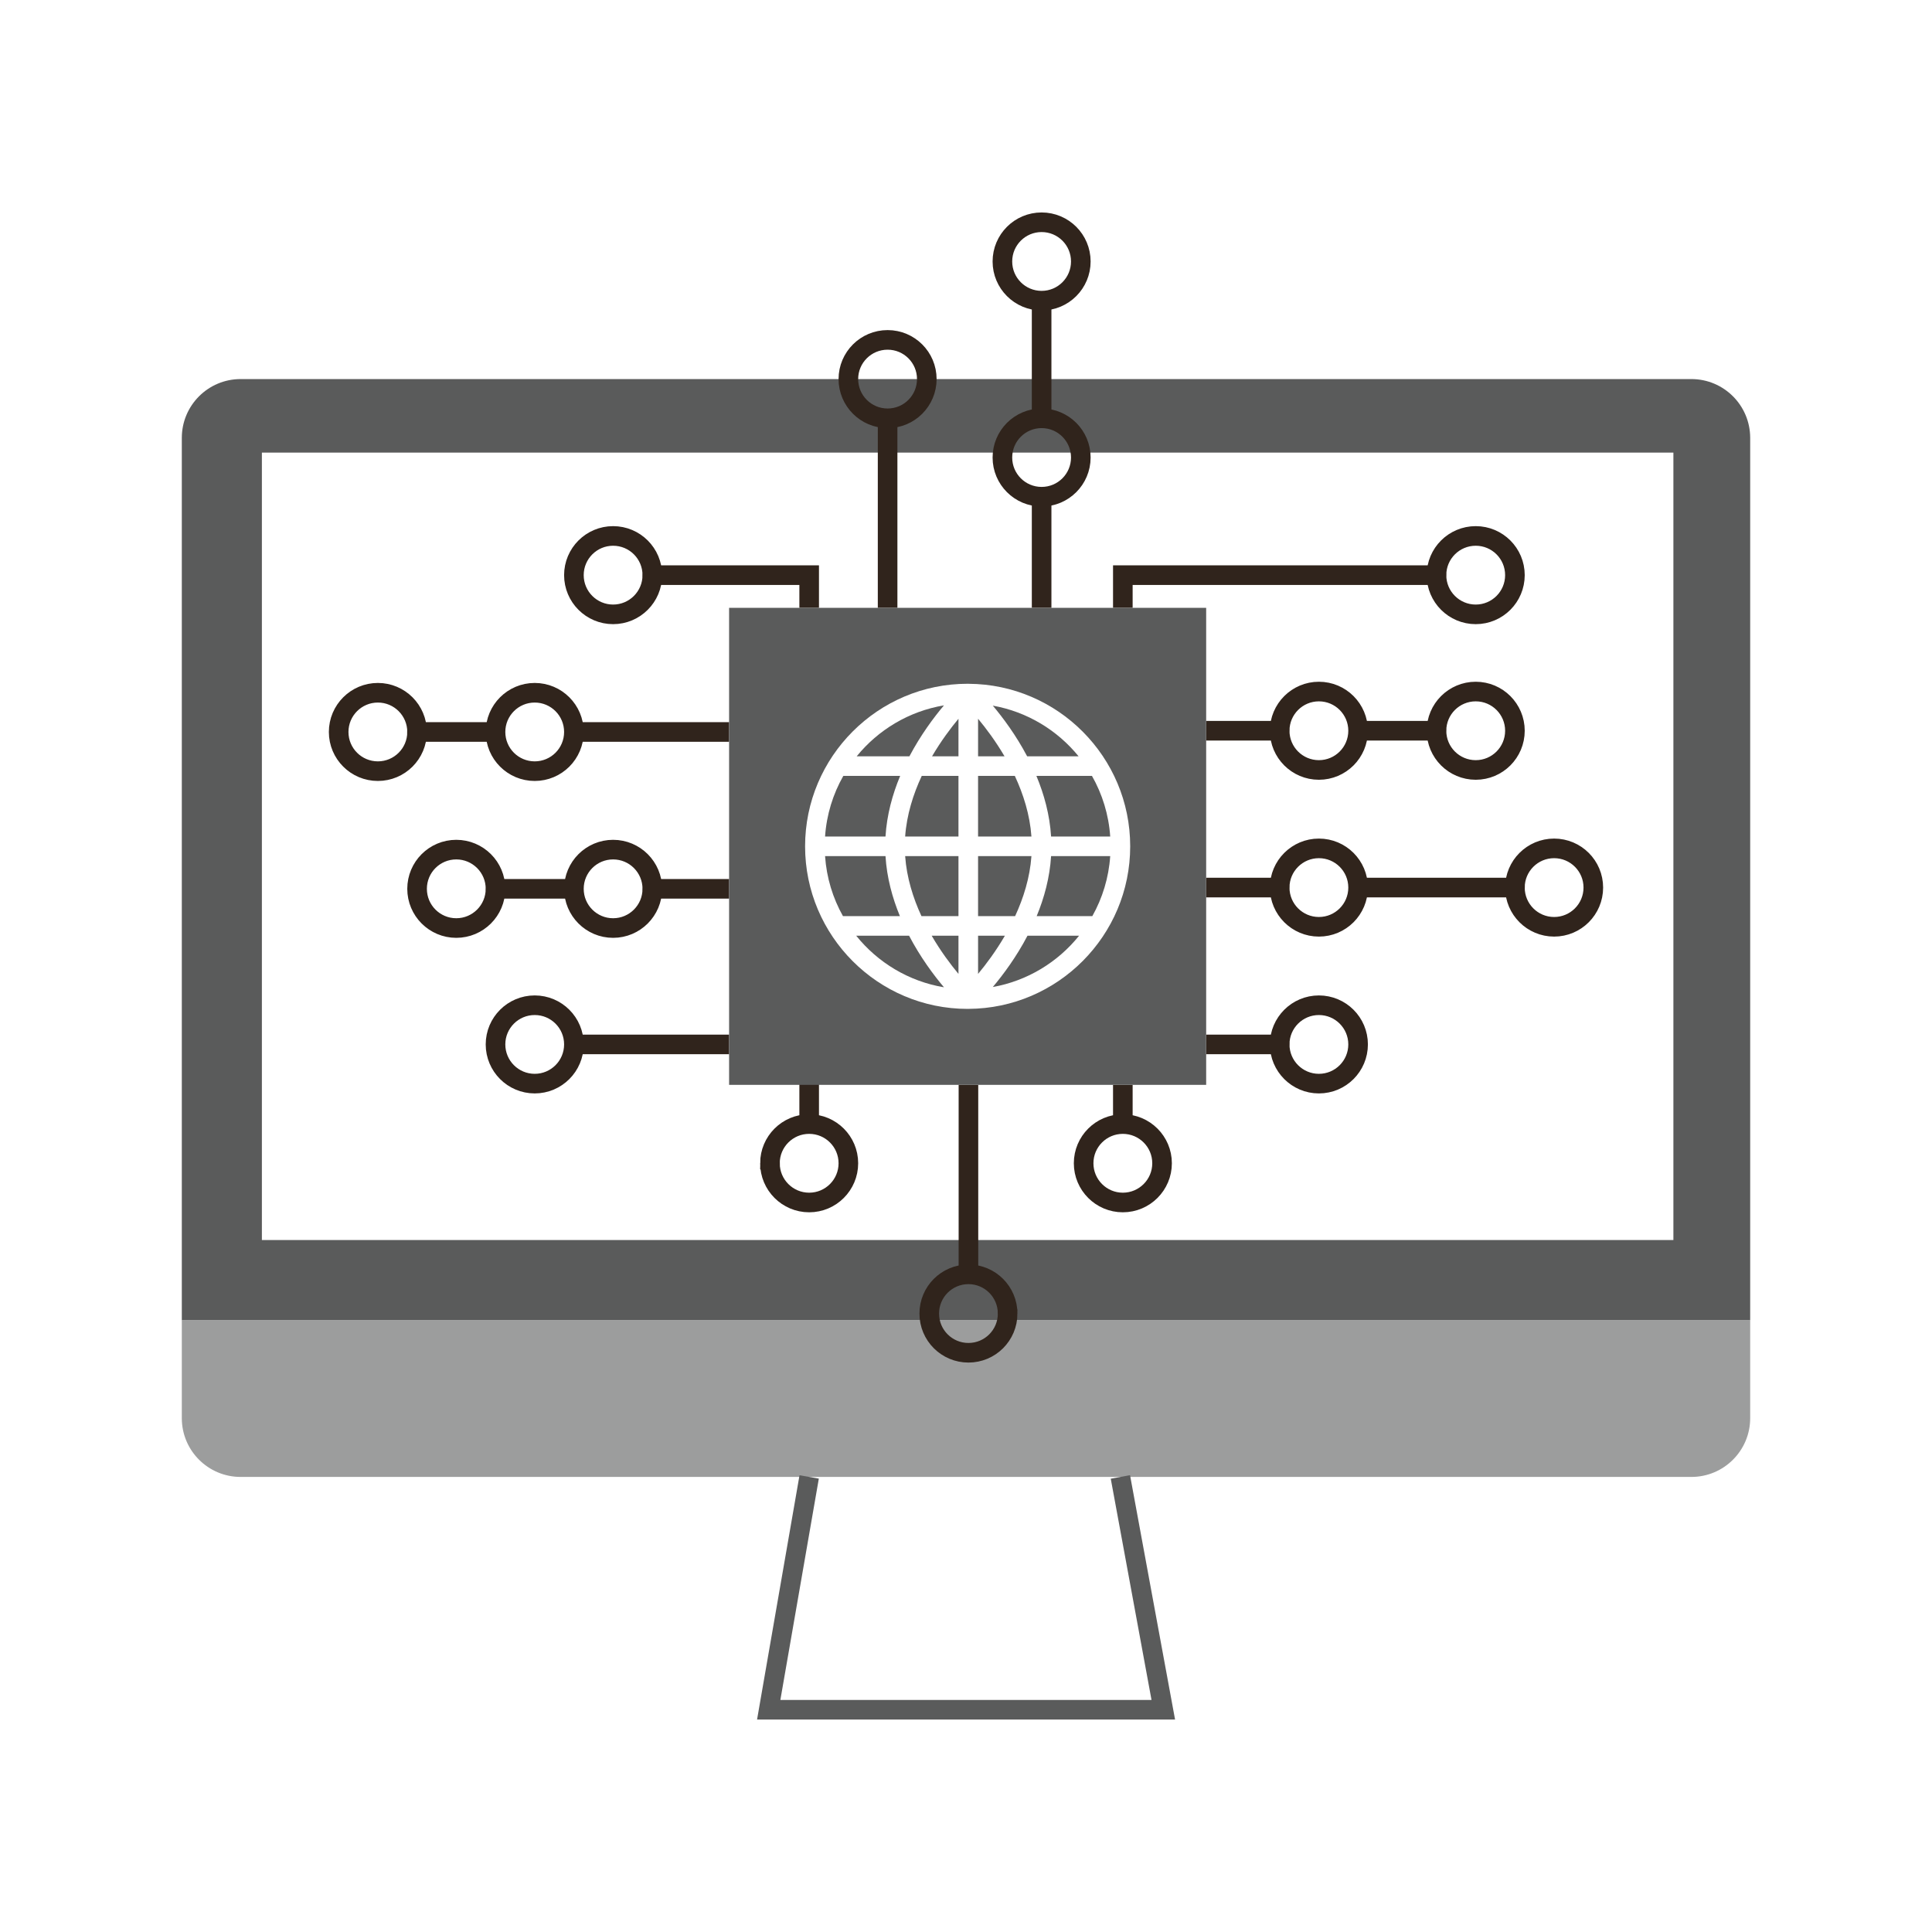
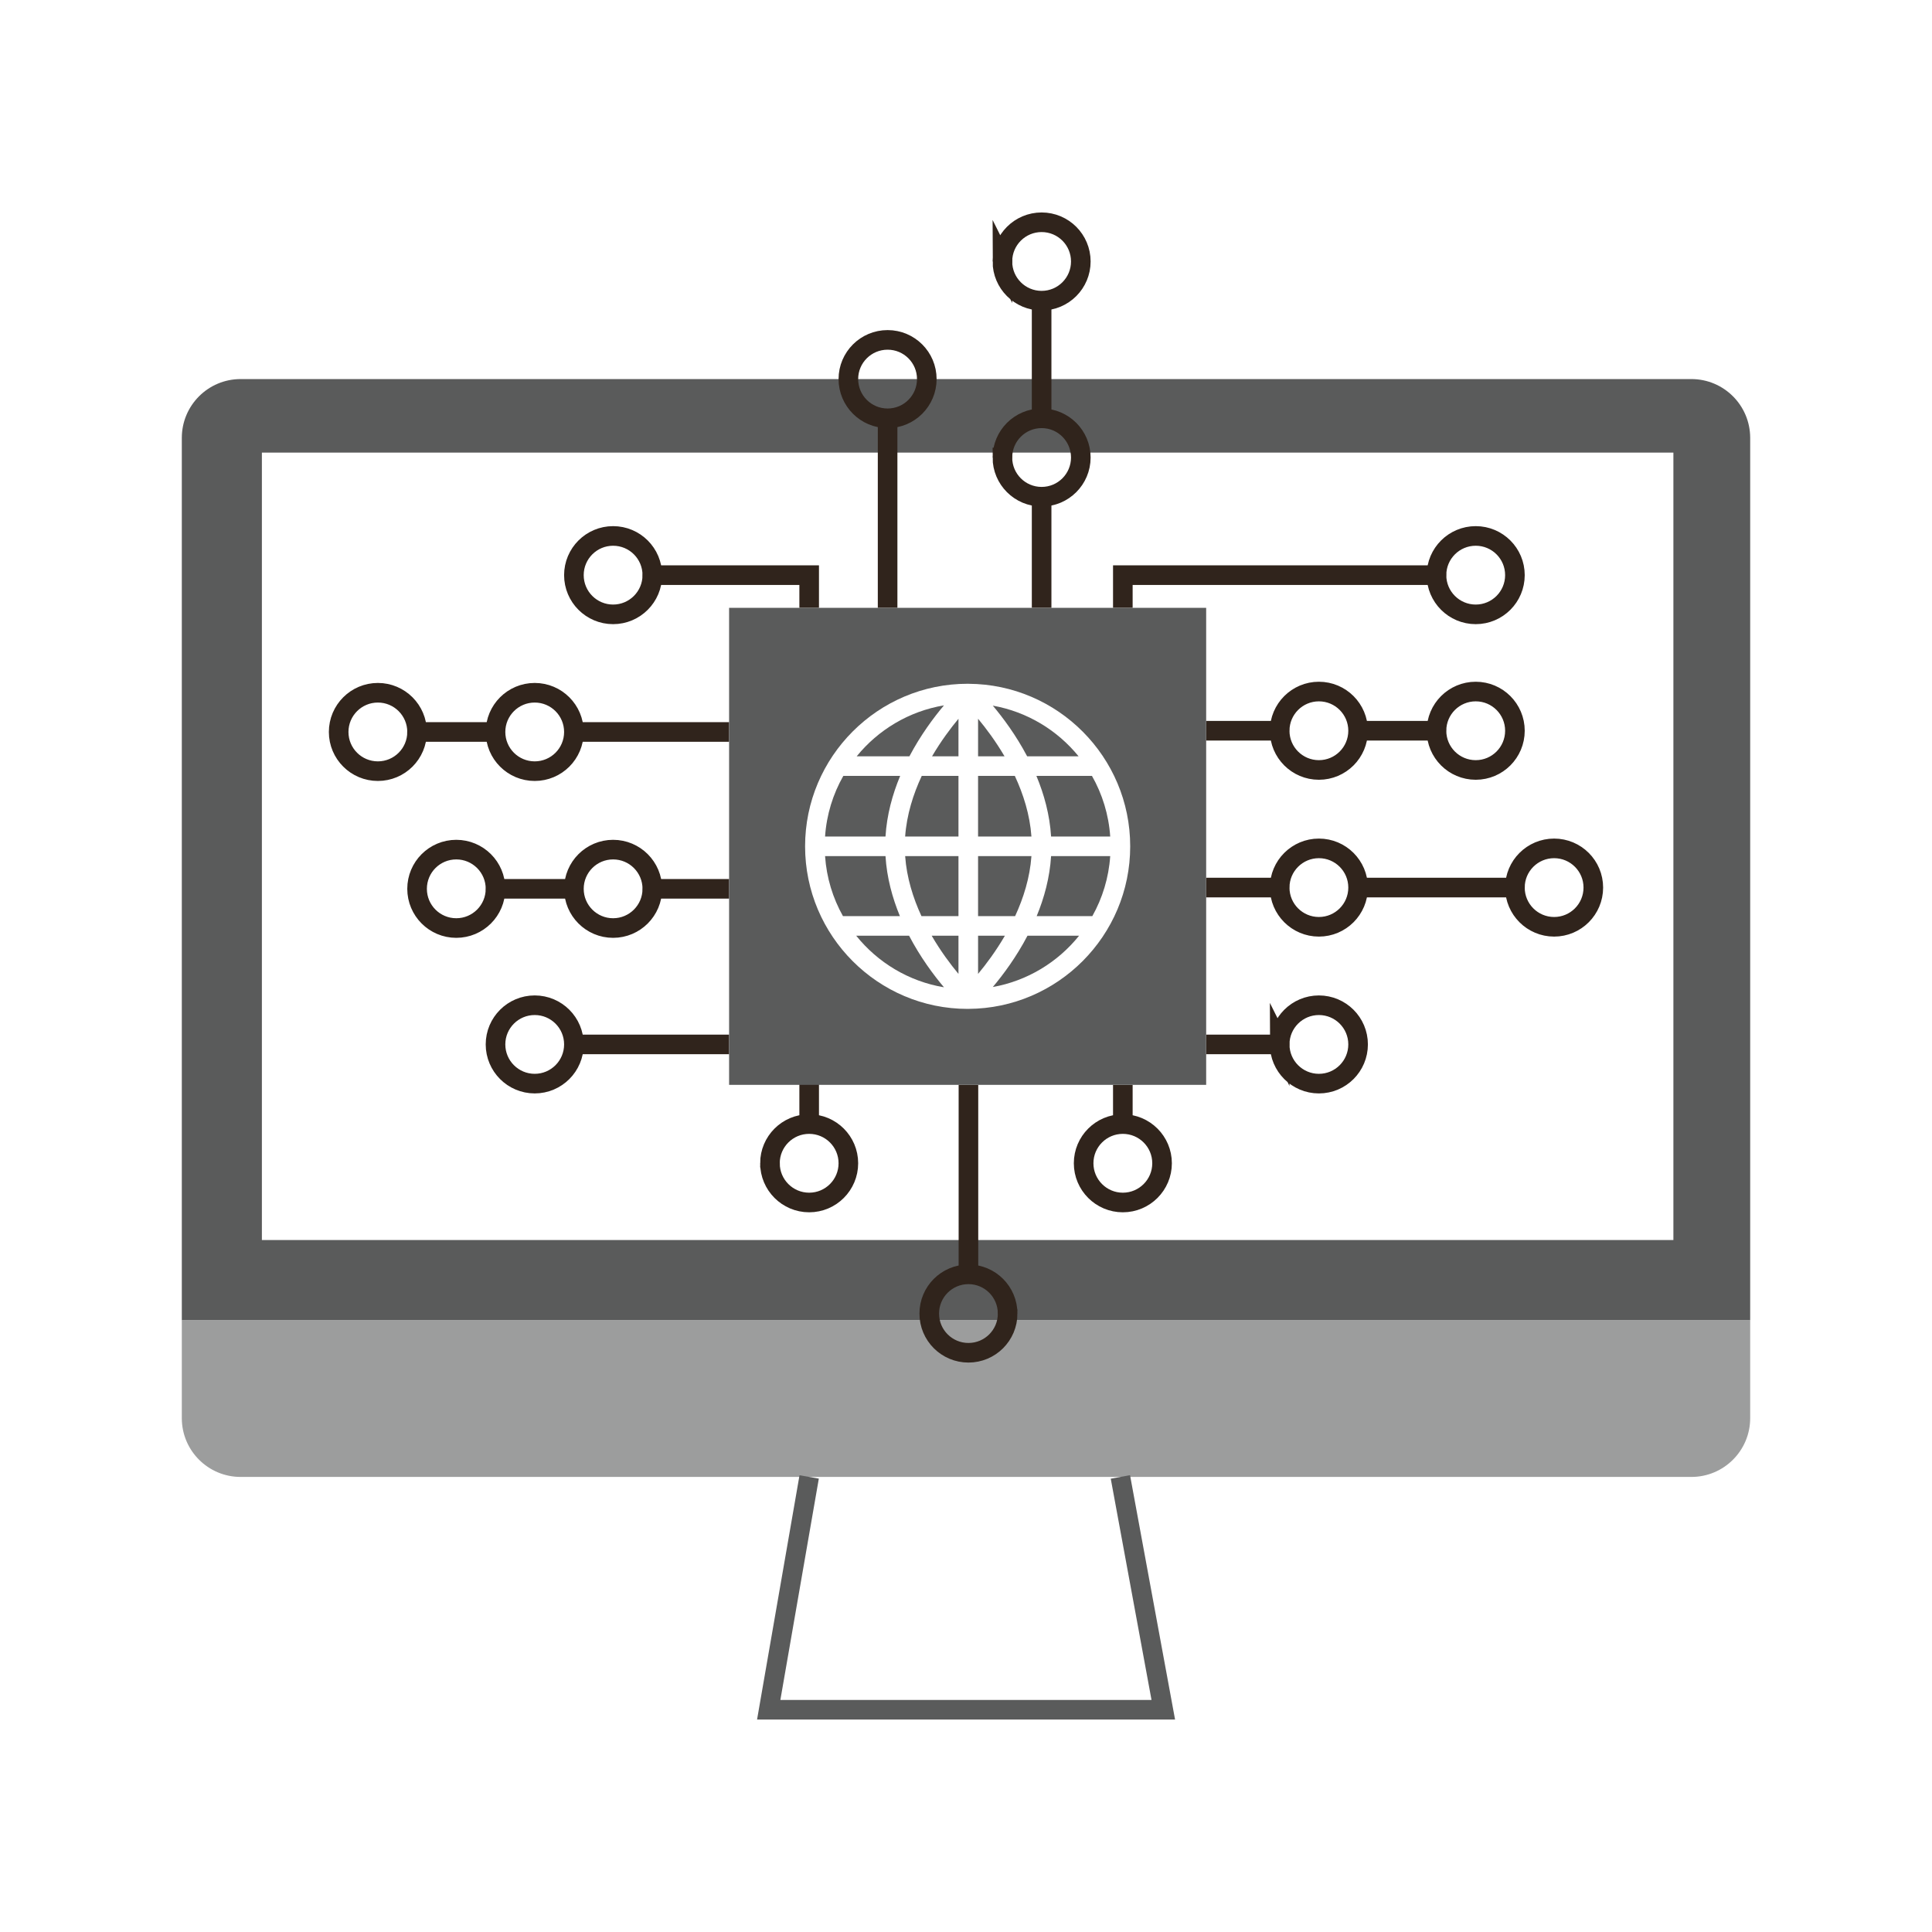
<svg xmlns="http://www.w3.org/2000/svg" width="750" height="750" viewBox="585 165 750 750">
-   <path fill="none" stroke="#5A5B5B" stroke-width="7.61" stroke-miterlimit="10" d="M899.12 738.344l-15.707 90.375h153.175l-16.653-90.376" />
+   <path fill="none" stroke="#5A5B5B" stroke-width="7.61" stroke-miterlimit="10" d="M899.12 738.344l-15.707 90.375h153.175l-16.653-90.377" />
  <path opacity=".6" fill="#5A5B5B" d="M678.42 738.344h563.162c12.62 0 22.838-10.22 22.838-22.824v-38.055H655.58v38.055c0 12.605 10.22 22.824 22.84 22.824" />
  <path fill="#5A5B5B" d="M1241.582 312.153H678.42c-12.62 0-22.84 10.23-22.84 22.84v342.472h608.84v-342.47c0-12.613-10.22-22.842-22.838-22.842zm-6.974 334.235H686.665V340.692h547.943v305.696z" />
-   <path fill="none" stroke="#30241C" stroke-width="7.61" stroke-miterlimit="10" d="M807.79 570.437c0-8.4-6.808-15.208-15.216-15.208s-15.217 6.807-15.217 15.207c0 8.407 6.81 15.224 15.217 15.224s15.216-6.816 15.216-15.223zM777.357 510.037c0-8.408-6.824-15.216-15.232-15.216s-15.216 6.81-15.216 15.217 6.807 15.224 15.215 15.224 15.232-6.815 15.232-15.223zM838.23 510.037c0-8.408-6.817-15.216-15.224-15.216-8.4 0-15.217 6.81-15.217 15.217s6.815 15.224 15.216 15.224c8.408 0 15.224-6.815 15.224-15.223zM807.79 449.148c0-8.408-6.808-15.224-15.216-15.224s-15.217 6.816-15.217 15.224c0 8.408 6.81 15.216 15.217 15.216s15.216-6.808 15.216-15.216zM746.91 449.148c0-8.408-6.817-15.224-15.218-15.224-8.407 0-15.224 6.816-15.224 15.224 0 8.408 6.817 15.216 15.224 15.216 8.4 0 15.217-6.808 15.217-15.216zM838.23 388.267c0-8.408-6.817-15.215-15.224-15.215-8.4 0-15.217 6.808-15.217 15.215 0 8.41 6.815 15.225 15.216 15.225 8.408 0 15.224-6.817 15.224-15.225zM1142.643 388.267c0 8.41 6.823 15.225 15.233 15.225 8.407 0 15.215-6.816 15.215-15.225 0-8.408-6.807-15.215-15.214-15.215-8.41 0-15.233 6.807-15.233 15.215zM1005.665 616.576c0 8.407 6.816 15.23 15.217 15.23 8.407 0 15.23-6.823 15.23-15.23 0-8.41-6.823-15.217-15.23-15.217-8.4 0-15.217 6.806-15.217 15.216zM914.336 312.153c0 8.417 6.815 15.233 15.232 15.233 8.407 0 15.215-6.816 15.215-15.233 0-8.4-6.808-15.208-15.215-15.208-8.417 0-15.232 6.81-15.232 15.208zM974.13 266.505c0 8.4 6.816 15.216 15.226 15.216 8.408 0 15.215-6.815 15.215-15.215 0-8.417-6.806-15.225-15.214-15.225-8.41 0-15.226 6.81-15.226 15.225zM974.13 342.61c0 8.4 6.816 15.216 15.226 15.216 8.408 0 15.215-6.816 15.215-15.216 0-8.408-6.806-15.224-15.214-15.224-8.41 0-15.226 6.816-15.226 15.224zM883.895 616.576c0 8.407 6.817 15.23 15.224 15.23 8.408 0 15.216-6.823 15.216-15.23 0-8.41-6.808-15.217-15.217-15.217-8.408 0-15.225 6.806-15.225 15.216zM1142.643 448.675c0 8.416 6.823 15.224 15.233 15.224 8.407 0 15.215-6.81 15.215-15.225 0-8.4-6.807-15.216-15.214-15.216-8.41-.002-15.233 6.814-15.233 15.215zM1081.77 448.675c0 8.416 6.817 15.224 15.225 15.224s15.217-6.81 15.217-15.225c0-8.4-6.81-15.216-15.217-15.216s-15.224 6.814-15.224 15.215zM1081.77 509.555c0 8.41 6.817 15.225 15.225 15.225s15.217-6.816 15.217-15.225c0-8.408-6.81-15.216-15.217-15.216s-15.224 6.807-15.224 15.215zM1173.09 509.555c0 8.41 6.817 15.225 15.218 15.225 8.407 0 15.217-6.816 15.217-15.225 0-8.408-6.81-15.216-15.217-15.216-8.4 0-15.217 6.807-15.217 15.215zM1081.77 570.437c0 8.407 6.817 15.224 15.225 15.224s15.217-6.815 15.217-15.223c0-8.4-6.81-15.208-15.217-15.208s-15.224 6.806-15.224 15.207zM989.355 281.722v46.024M989.355 357.827v43.126M929.568 400.953v-73.567M976.164 674.924c0-8.407-6.81-15.23-15.217-15.23-8.408 0-15.216 6.823-15.216 15.23 0 8.41 6.81 15.217 15.217 15.217s15.217-6.806 15.217-15.216zM960.947 586.135v73.558M838.23 388.267h60.89v12.686M1020.882 400.953v-12.686h121.76M807.79 449.148h60.244M777.357 449.148H746.91M777.357 510.037h30.433M838.23 510.037h29.804M807.79 570.437h60.244M1081.77 570.437h-28.54M1173.09 509.555h-60.88M1081.77 509.555h-28.54M1081.77 448.675h-28.54M1142.643 448.675h-30.432M899.12 601.36v-15.7M1020.882 601.36v-15.225" />
+   <path fill="none" stroke="#30241C" stroke-width="7.61" stroke-miterlimit="10" d="M807.79 570.437c0-8.4-6.808-15.208-15.216-15.208s-15.217 6.806-15.217 15.206c0 8.407 6.81 15.224 15.217 15.224s15.216-6.816 15.216-15.223zm-30.433-60.4c0-8.408-6.824-15.216-15.232-15.216s-15.216 6.81-15.216 15.218 6.806 15.224 15.214 15.224 15.232-6.815 15.232-15.223zm60.873 0c0-8.408-6.817-15.216-15.224-15.216-8.4 0-15.217 6.81-15.217 15.218s6.814 15.224 15.215 15.224c8.408 0 15.224-6.815 15.224-15.223zm-30.44-60.89c0-8.407-6.808-15.223-15.216-15.223s-15.217 6.816-15.217 15.224c0 8.408 6.81 15.216 15.217 15.216s15.216-6.808 15.216-15.216zm-60.88 0c0-8.407-6.817-15.223-15.218-15.223-8.407 0-15.224 6.816-15.224 15.224 0 8.408 6.817 15.216 15.224 15.216 8.4 0 15.217-6.808 15.217-15.216zm91.32-60.88c0-8.408-6.817-15.215-15.224-15.215-8.4 0-15.217 6.808-15.217 15.215 0 8.41 6.814 15.225 15.215 15.225 8.408 0 15.224-6.817 15.224-15.225zm304.413 0c0 8.41 6.823 15.225 15.233 15.225 8.407 0 15.215-6.816 15.215-15.225 0-8.408-6.806-15.215-15.213-15.215-8.41 0-15.233 6.807-15.233 15.215zm-136.978 228.31c0 8.406 6.816 15.23 15.217 15.23 8.407 0 15.23-6.824 15.23-15.23 0-8.41-6.823-15.218-15.23-15.218-8.4 0-15.217 6.805-15.217 15.215zm-91.33-304.424c0 8.417 6.816 15.233 15.233 15.233 8.407 0 15.215-6.816 15.215-15.233 0-8.4-6.808-15.208-15.215-15.208-8.417 0-15.232 6.81-15.232 15.208zm59.795-45.648c0 8.4 6.816 15.216 15.226 15.216 8.408 0 15.215-6.814 15.215-15.214 0-8.417-6.805-15.225-15.213-15.225-8.41 0-15.226 6.81-15.226 15.226zm0 76.105c0 8.4 6.816 15.216 15.226 15.216 8.408 0 15.215-6.816 15.215-15.216 0-8.408-6.805-15.224-15.213-15.224-8.41 0-15.226 6.816-15.226 15.224zm-90.235 273.966c0 8.407 6.817 15.23 15.224 15.23s15.215-6.823 15.215-15.23c0-8.41-6.808-15.217-15.217-15.217-8.408 0-15.225 6.805-15.225 15.215zm258.748-167.9c0 8.415 6.823 15.223 15.233 15.223 8.407 0 15.215-6.81 15.215-15.226 0-8.4-6.806-15.216-15.213-15.216-8.41-.002-15.233 6.814-15.233 15.215zm-60.873 0c0 8.415 6.817 15.223 15.225 15.223s15.217-6.81 15.217-15.226c0-8.4-6.81-15.216-15.217-15.216s-15.224 6.814-15.224 15.215zm0 60.88c0 8.41 6.817 15.224 15.225 15.224s15.217-6.816 15.217-15.225c0-8.408-6.81-15.216-15.217-15.216s-15.224 6.806-15.224 15.214zm91.32 0c0 8.41 6.817 15.224 15.218 15.224 8.407 0 15.217-6.816 15.217-15.225 0-8.408-6.81-15.216-15.217-15.216-8.4 0-15.217 6.806-15.217 15.214zm-91.32 60.88c0 8.408 6.817 15.225 15.225 15.225s15.217-6.814 15.217-15.222c0-8.4-6.81-15.208-15.217-15.208s-15.224 6.806-15.224 15.207zm-92.415-288.714v46.024m0 30.08v43.127m-59.787 0v-73.567m46.596 347.538c0-8.407-6.81-15.23-15.217-15.23-8.408 0-15.216 6.823-15.216 15.23 0 8.41 6.81 15.217 15.218 15.217s15.217-6.805 15.217-15.215zm-15.217-88.79v73.56M838.23 388.266h60.89v12.686m121.762 0v-12.686h121.76m-334.852 60.88h60.244m-90.677 0H746.91m30.447 60.89h30.433m30.44 0h29.804m-60.244 60.4h60.244m213.736 0h-28.54m119.86-60.882h-60.88m-30.44 0h-28.54m28.54-60.88h-28.54m89.413 0h-30.432M899.12 601.36v-15.7m121.762 15.7v-15.225" />
  <g fill="#5A5B5B">
-     <path d="M957.076 543.063v-14.82h-10.4c3.503 6.023 7.3 11.09 10.4 14.82zM1003.7 458.592c-8.227-10.12-19.94-17.283-33.294-19.666 3.977 4.726 9.002 11.476 13.328 19.666h19.967zM957.076 458.592v-14.566c-3.057 3.677-6.79 8.653-10.253 14.566h10.253zM936.377 489.734h20.698v-23.532h-14.253c-3.304 7.086-5.84 15.076-6.445 23.532zM917.376 528.243c8.354 10.397 20.368 17.728 34.07 20.022-4.028-4.778-9.16-11.656-13.543-20.022h-20.527zM951.447 438.822c-13.595 2.276-25.528 9.504-33.875 19.77h20.467c4.355-8.25 9.42-15.04 13.407-19.77zM934.446 466.202h-22.072c-4 7.035-6.505 15.02-7.085 23.532h23.46c.52-8.44 2.714-16.382 5.696-23.532zM928.75 497.345h-23.46c.574 8.412 3.024 16.312 6.942 23.287h22.108c-2.93-7.085-5.076-14.944-5.59-23.287zM942.706 520.632h14.37v-23.287h-20.698c.596 8.36 3.08 16.262 6.328 23.287zM970.408 548.16c13.46-2.402 25.253-9.667 33.49-19.917H983.87c-4.353 8.304-9.445 15.143-13.462 19.917zM987.438 520.632h21.604c3.92-6.975 6.37-14.875 6.942-23.287H993.03c-.514 8.343-2.662 16.202-5.592 23.287z" />
-     <path d="M868.034 400.953v185.182h185.198V400.953H868.034zm92.94 155.69c-.03 0-.062.007-.093.007-.017 0-.034-.004-.053-.004-.063 0-.127.004-.19.004-34.795 0-63.103-28.31-63.103-63.11 0-34.795 28.308-63.103 63.103-63.103.063 0 .124.005.186.005.053 0 .105.002.157.004 34.638.186 62.76 28.415 62.76 63.094 0 34.686-28.126 62.917-62.765 63.102z" />
-     <path d="M964.686 444.02v14.572h10.266c-3.468-5.917-7.207-10.896-10.266-14.572zM993.03 489.734h22.954c-.58-8.51-3.085-16.497-7.086-23.532H987.33c2.983 7.15 5.18 15.092 5.7 23.532zM964.686 528.243v14.826c3.103-3.73 6.904-8.8 10.413-14.827h-10.414zM978.954 466.202h-14.27v23.532h20.718c-.603-8.456-3.142-16.446-6.448-23.532zM985.402 497.345h-20.717v23.287h14.385c3.25-7.025 5.737-14.928 6.332-23.287z" />
+     <path d="M957.076 543.063v-14.82h-10.4c3.503 6.023 7.3 11.09 10.4 14.82zm46.624-84.47c-8.227-10.12-19.94-17.284-33.294-19.667 3.977 4.726 9.002 11.476 13.328 19.666h19.967zm-46.624 0v-14.567c-3.057 3.677-6.79 8.653-10.253 14.566h10.253zm-20.7 31.14h20.7v-23.53H942.82c-3.304 7.085-5.84 15.075-6.445 23.53zm-19 38.51c8.354 10.397 20.368 17.728 34.07 20.022-4.028-4.778-9.16-11.656-13.543-20.022h-20.527zm34.07-89.42c-13.594 2.275-25.527 9.503-33.874 19.77h20.467c4.354-8.25 9.42-15.04 13.406-19.77zm-17 27.38h-22.072c-4 7.034-6.505 15.02-7.085 23.53h23.46c.52-8.44 2.713-16.38 5.695-23.53zm-5.696 31.142h-23.46c.574 8.412 3.024 16.312 6.942 23.287h22.108c-2.93-7.085-5.076-14.944-5.59-23.287zm13.956 23.287h14.37v-23.287h-20.698c.596 8.36 3.08 16.262 6.328 23.287zm27.702 27.528c13.46-2.402 25.253-9.667 33.49-19.917H983.87c-4.353 8.304-9.445 15.143-13.462 19.917zm17.03-27.528h21.604c3.92-6.975 6.37-14.875 6.942-23.287H993.03c-.514 8.343-2.662 16.202-5.592 23.287z" />
+     <path d="M868.034 400.953v185.182h185.198V400.953H868.034zm92.94 155.69c-.03 0-.062.007-.093.007-.016 0-.033-.004-.052-.004-.063 0-.127.004-.19.004-34.795 0-63.103-28.31-63.103-63.11 0-34.795 28.308-63.103 63.103-63.103.063 0 .124.005.186.005.053 0 .105.002.157.004 34.64.186 62.76 28.415 62.76 63.094 0 34.686-28.125 62.917-62.764 63.102z" />
+     <path d="M964.686 444.02v14.572h10.266c-3.468-5.917-7.207-10.896-10.266-14.572zm28.344 45.714h22.954c-.58-8.51-3.085-16.497-7.086-23.532H987.33c2.983 7.15 5.18 15.092 5.7 23.532zm-28.344 38.51v14.825c3.103-3.73 6.904-8.8 10.413-14.828h-10.415zm14.268-62.042h-14.27v23.532h20.718c-.603-8.456-3.142-16.446-6.448-23.532zm6.448 31.143h-20.717v23.287h14.385c3.25-7.025 5.737-14.928 6.332-23.287z" />
  </g>
</svg>
